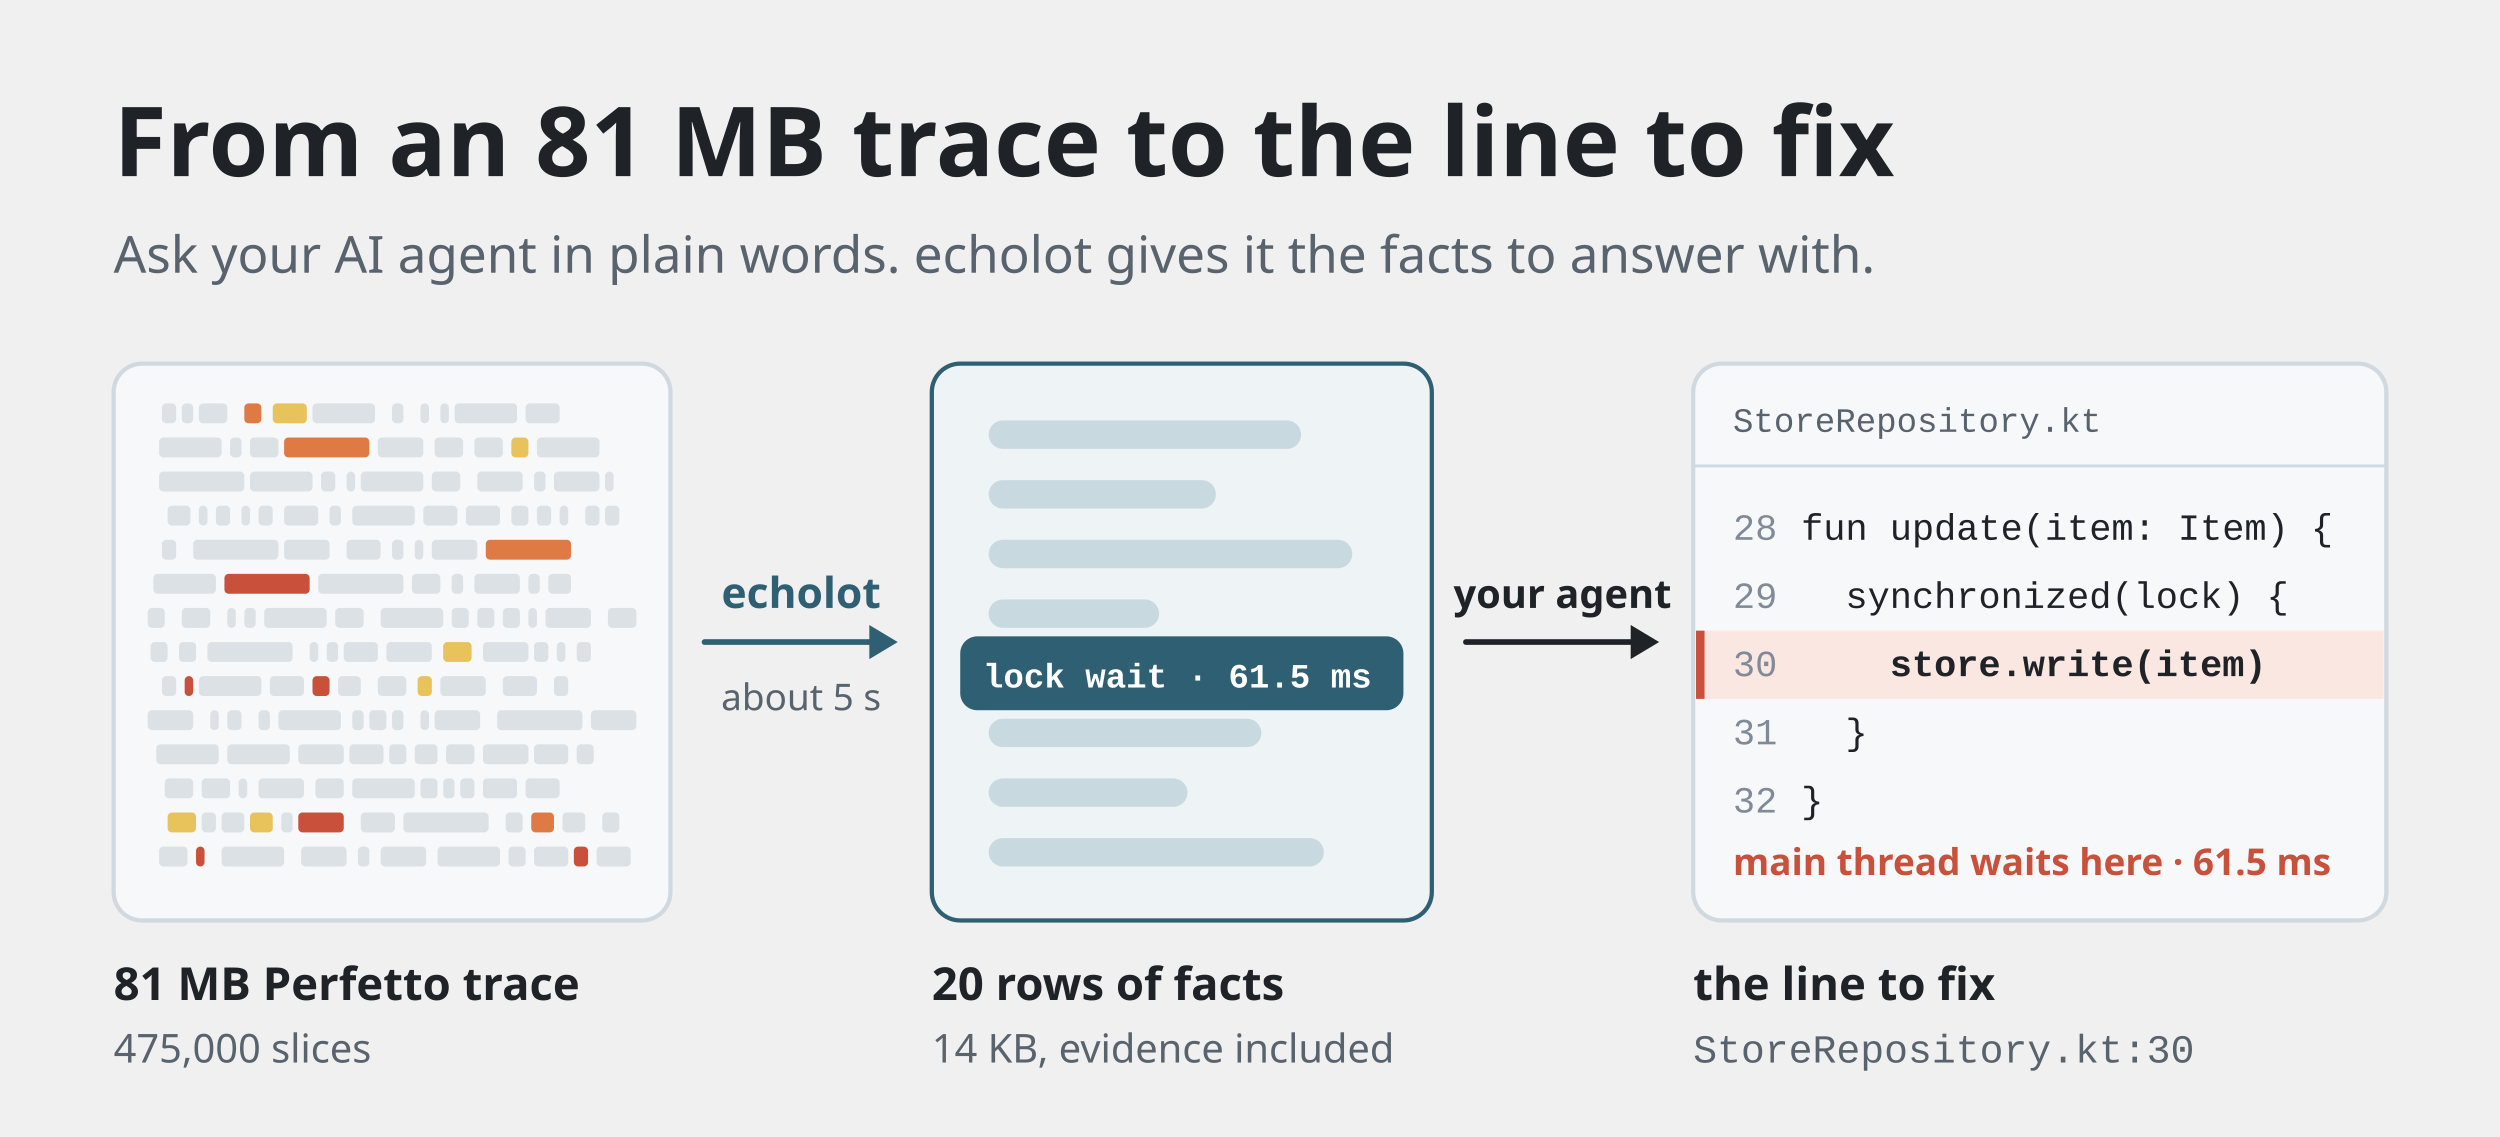
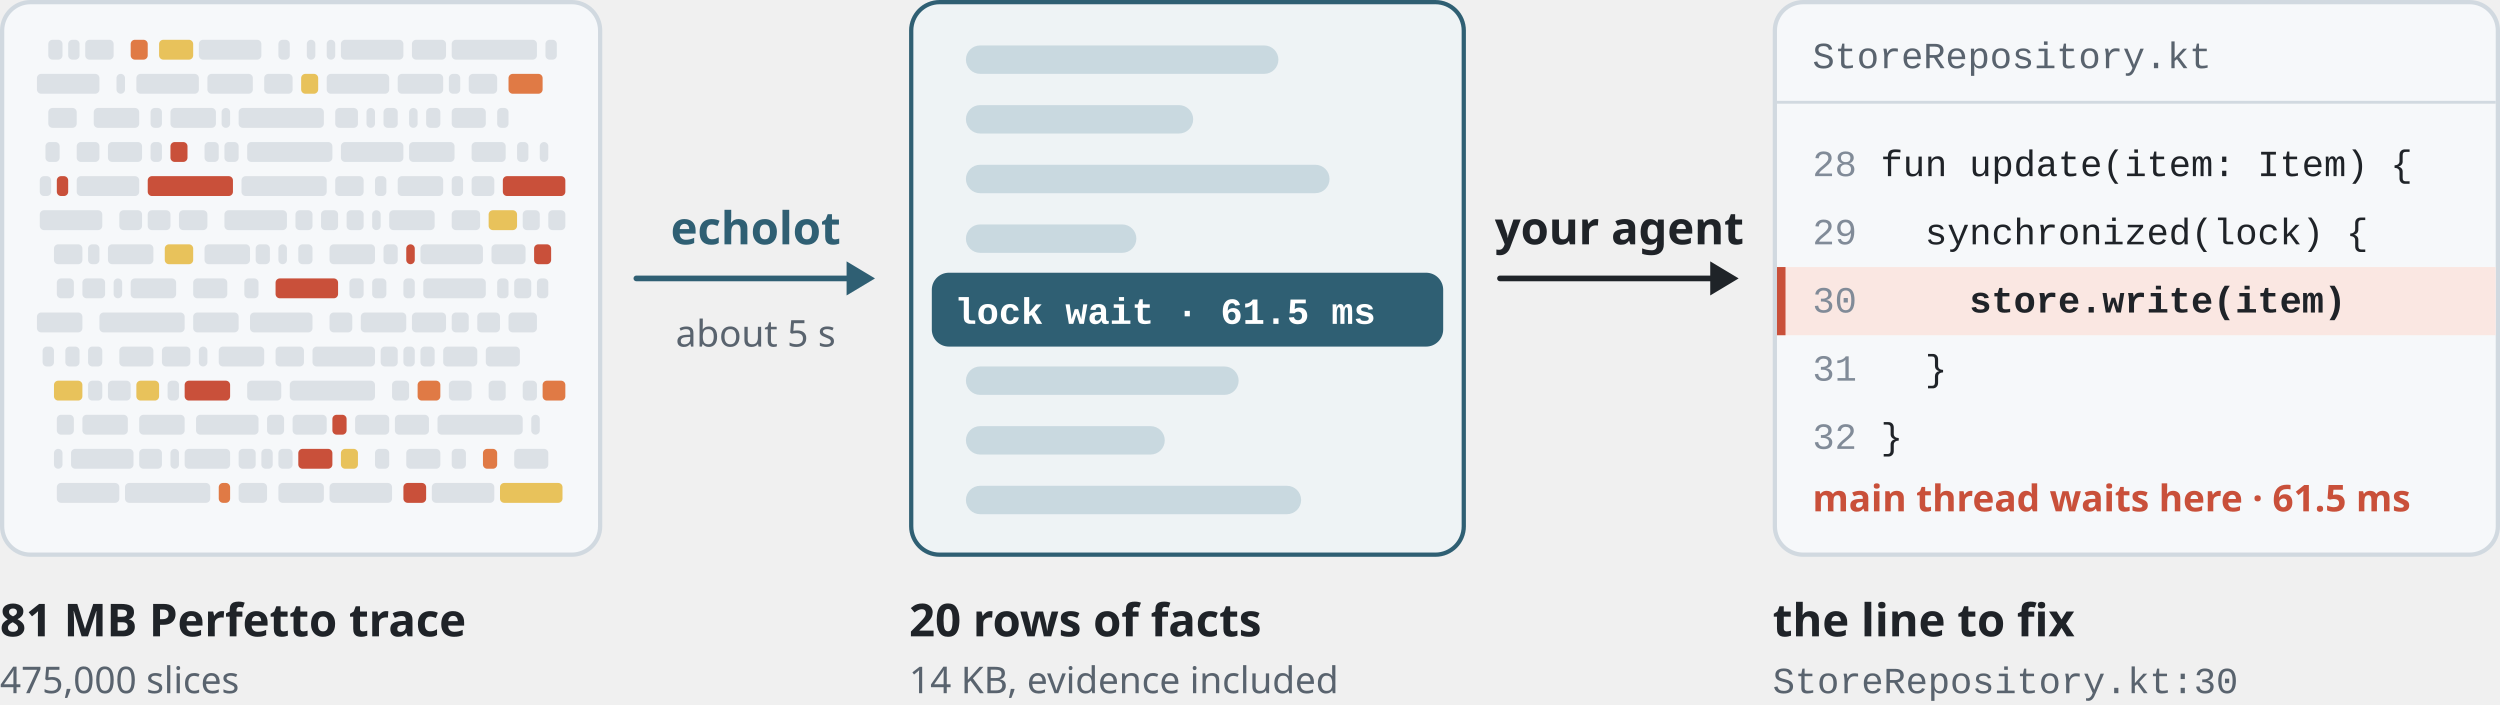
- <svg xmlns="http://www.w3.org/2000/svg" width="880" height="400" viewBox="0 0 880 400" role="img" aria-label="From an 81 MB trace to the line to fix">
-   <text x="40" y="62" font-family="-apple-system, BlinkMacSystemFont, 'Segoe UI', 'Noto Sans', Helvetica, Arial, sans-serif" font-size="34" font-weight="700" fill="#1F2328" text-anchor="start" xml:space="preserve" style="white-space:pre">From an 81 MB trace to the line to fix</text>
-   <text x="40" y="96" font-family="-apple-system, BlinkMacSystemFont, 'Segoe UI', 'Noto Sans', Helvetica, Arial, sans-serif" font-size="18" font-weight="400" fill="#59636E" text-anchor="start" xml:space="preserve" style="white-space:pre">Ask your AI agent in plain words. echolot gives it the facts to answer with.</text>
-   <rect x="40" y="128" width="196" height="196" rx="10" fill="#F6F8FA" stroke="#D1D9E0" stroke-width="1.5" />
-   <rect x="57" y="142" width="5" height="7" rx="1.5" fill="#DCE1E6" />
-   <rect x="64" y="142" width="4" height="7" rx="1.5" fill="#DCE1E6" />
-   <rect x="70" y="142" width="10" height="7" rx="1.5" fill="#DCE1E6" />
-   <rect x="86" y="142" width="6" height="7" rx="1.5" fill="#E07A45" />
-   <rect x="96" y="142" width="12" height="7" rx="1.5" fill="#E8C25B" />
-   <rect x="110" y="142" width="22" height="7" rx="1.5" fill="#DCE1E6" />
-   <rect x="138" y="142" width="4" height="7" rx="1.5" fill="#DCE1E6" />
-   <rect x="148" y="142" width="3" height="7" rx="1.5" fill="#DCE1E6" />
-   <rect x="155" y="142" width="3" height="7" rx="1.5" fill="#DCE1E6" />
-   <rect x="160" y="142" width="22" height="7" rx="1.5" fill="#DCE1E6" />
-   <rect x="185" y="142" width="12" height="7" rx="1.5" fill="#DCE1E6" />
-   <rect x="56" y="154" width="22" height="7" rx="1.5" fill="#DCE1E6" />
-   <rect x="81" y="154" width="4" height="7" rx="1.5" fill="#DCE1E6" />
-   <rect x="88" y="154" width="10" height="7" rx="1.5" fill="#DCE1E6" />
-   <rect x="100" y="154" width="30" height="7" rx="1.5" fill="#E07A45" />
-   <rect x="133" y="154" width="16" height="7" rx="1.5" fill="#DCE1E6" />
-   <rect x="153" y="154" width="10" height="7" rx="1.5" fill="#DCE1E6" />
-   <rect x="167" y="154" width="10" height="7" rx="1.5" fill="#DCE1E6" />
-   <rect x="180" y="154" width="6" height="7" rx="1.5" fill="#E8C25B" />
-   <rect x="189" y="154" width="22" height="7" rx="1.5" fill="#DCE1E6" />
-   <rect x="56" y="166" width="30" height="7" rx="1.5" fill="#DCE1E6" />
-   <rect x="88" y="166" width="22" height="7" rx="1.5" fill="#DCE1E6" />
-   <rect x="113" y="166" width="5" height="7" rx="1.5" fill="#DCE1E6" />
-   <rect x="122" y="166" width="3" height="7" rx="1.5" fill="#DCE1E6" />
-   <rect x="127" y="166" width="22" height="7" rx="1.5" fill="#DCE1E6" />
-   <rect x="152" y="166" width="10" height="7" rx="1.5" fill="#DCE1E6" />
-   <rect x="168" y="166" width="16" height="7" rx="1.5" fill="#DCE1E6" />
-   <rect x="188" y="166" width="4" height="7" rx="1.5" fill="#DCE1E6" />
-   <rect x="195" y="166" width="16" height="7" rx="1.5" fill="#DCE1E6" />
-   <rect x="213" y="166" width="3" height="7" rx="1.5" fill="#DCE1E6" />
-   <rect x="59" y="178" width="8" height="7" rx="1.5" fill="#DCE1E6" />
-   <rect x="70" y="178" width="3" height="7" rx="1.5" fill="#DCE1E6" />
-   <rect x="76" y="178" width="5" height="7" rx="1.5" fill="#DCE1E6" />
-   <rect x="85" y="178" width="3" height="7" rx="1.5" fill="#DCE1E6" />
-   <rect x="91" y="178" width="5" height="7" rx="1.5" fill="#DCE1E6" />
-   <rect x="100" y="178" width="12" height="7" rx="1.5" fill="#DCE1E6" />
-   <rect x="116" y="178" width="4" height="7" rx="1.5" fill="#DCE1E6" />
-   <rect x="124" y="178" width="22" height="7" rx="1.5" fill="#DCE1E6" />
-   <rect x="149" y="178" width="12" height="7" rx="1.5" fill="#DCE1E6" />
-   <rect x="164" y="178" width="12" height="7" rx="1.5" fill="#DCE1E6" />
-   <rect x="180" y="178" width="6" height="7" rx="1.5" fill="#DCE1E6" />
-   <rect x="189" y="178" width="5" height="7" rx="1.5" fill="#DCE1E6" />
-   <rect x="197" y="178" width="3" height="7" rx="1.5" fill="#DCE1E6" />
-   <rect x="206" y="178" width="5" height="7" rx="1.5" fill="#DCE1E6" />
-   <rect x="213" y="178" width="5" height="7" rx="1.5" fill="#DCE1E6" />
-   <rect x="57" y="190" width="5" height="7" rx="1.5" fill="#DCE1E6" />
-   <rect x="68" y="190" width="30" height="7" rx="1.5" fill="#DCE1E6" />
-   <rect x="100" y="190" width="16" height="7" rx="1.5" fill="#DCE1E6" />
-   <rect x="122" y="190" width="12" height="7" rx="1.5" fill="#DCE1E6" />
-   <rect x="138" y="190" width="4" height="7" rx="1.5" fill="#DCE1E6" />
-   <rect x="146" y="190" width="3" height="7" rx="1.5" fill="#DCE1E6" />
-   <rect x="152" y="190" width="16" height="7" rx="1.5" fill="#DCE1E6" />
-   <rect x="171" y="190" width="30" height="7" rx="1.5" fill="#E07A45" />
-   <rect x="54" y="202" width="22" height="7" rx="1.5" fill="#DCE1E6" />
-   <rect x="79" y="202" width="30" height="7" rx="1.5" fill="#C9503A" />
-   <rect x="112" y="202" width="30" height="7" rx="1.5" fill="#DCE1E6" />
-   <rect x="145" y="202" width="10" height="7" rx="1.5" fill="#DCE1E6" />
-   <rect x="159" y="202" width="4" height="7" rx="1.5" fill="#DCE1E6" />
-   <rect x="167" y="202" width="16" height="7" rx="1.5" fill="#DCE1E6" />
-   <rect x="186" y="202" width="4" height="7" rx="1.5" fill="#DCE1E6" />
-   <rect x="193" y="202" width="8" height="7" rx="1.5" fill="#DCE1E6" />
-   <rect x="52" y="214" width="6" height="7" rx="1.5" fill="#DCE1E6" />
-   <rect x="64" y="214" width="10" height="7" rx="1.5" fill="#DCE1E6" />
-   <rect x="80" y="214" width="3" height="7" rx="1.5" fill="#DCE1E6" />
-   <rect x="86" y="214" width="4" height="7" rx="1.5" fill="#DCE1E6" />
-   <rect x="93" y="214" width="22" height="7" rx="1.5" fill="#DCE1E6" />
-   <rect x="118" y="214" width="10" height="7" rx="1.5" fill="#DCE1E6" />
-   <rect x="134" y="214" width="22" height="7" rx="1.5" fill="#DCE1E6" />
-   <rect x="159" y="214" width="6" height="7" rx="1.5" fill="#DCE1E6" />
-   <rect x="168" y="214" width="6" height="7" rx="1.5" fill="#DCE1E6" />
-   <rect x="177" y="214" width="6" height="7" rx="1.5" fill="#DCE1E6" />
-   <rect x="186" y="214" width="3" height="7" rx="1.5" fill="#DCE1E6" />
-   <rect x="192" y="214" width="16" height="7" rx="1.5" fill="#DCE1E6" />
-   <rect x="214" y="214" width="10" height="7" rx="1.5" fill="#DCE1E6" />
-   <rect x="53" y="226" width="6" height="7" rx="1.5" fill="#DCE1E6" />
-   <rect x="63" y="226" width="6" height="7" rx="1.5" fill="#DCE1E6" />
-   <rect x="73" y="226" width="30" height="7" rx="1.5" fill="#DCE1E6" />
-   <rect x="109" y="226" width="3" height="7" rx="1.5" fill="#DCE1E6" />
-   <rect x="115" y="226" width="4" height="7" rx="1.5" fill="#DCE1E6" />
-   <rect x="121" y="226" width="12" height="7" rx="1.5" fill="#DCE1E6" />
-   <rect x="136" y="226" width="16" height="7" rx="1.5" fill="#DCE1E6" />
-   <rect x="156" y="226" width="10" height="7" rx="1.5" fill="#E8C25B" />
-   <rect x="170" y="226" width="16" height="7" rx="1.5" fill="#DCE1E6" />
-   <rect x="188" y="226" width="5" height="7" rx="1.5" fill="#DCE1E6" />
-   <rect x="196" y="226" width="3" height="7" rx="1.5" fill="#DCE1E6" />
-   <rect x="203" y="226" width="5" height="7" rx="1.5" fill="#DCE1E6" />
-   <rect x="57" y="238" width="5" height="7" rx="1.5" fill="#DCE1E6" />
-   <rect x="65" y="238" width="3" height="7" rx="1.5" fill="#C9503A" />
-   <rect x="70" y="238" width="22" height="7" rx="1.5" fill="#DCE1E6" />
-   <rect x="95" y="238" width="12" height="7" rx="1.5" fill="#DCE1E6" />
-   <rect x="110" y="238" width="6" height="7" rx="1.5" fill="#C9503A" />
-   <rect x="119" y="238" width="8" height="7" rx="1.5" fill="#DCE1E6" />
-   <rect x="133" y="238" width="10" height="7" rx="1.5" fill="#DCE1E6" />
-   <rect x="147" y="238" width="5" height="7" rx="1.5" fill="#E8C25B" />
-   <rect x="155" y="238" width="16" height="7" rx="1.5" fill="#DCE1E6" />
-   <rect x="177" y="238" width="12" height="7" rx="1.5" fill="#DCE1E6" />
-   <rect x="195" y="238" width="5" height="7" rx="1.5" fill="#DCE1E6" />
-   <rect x="52" y="250" width="16" height="7" rx="1.5" fill="#DCE1E6" />
-   <rect x="74" y="250" width="3" height="7" rx="1.5" fill="#DCE1E6" />
-   <rect x="80" y="250" width="5" height="7" rx="1.5" fill="#DCE1E6" />
-   <rect x="91" y="250" width="4" height="7" rx="1.5" fill="#DCE1E6" />
-   <rect x="98" y="250" width="22" height="7" rx="1.5" fill="#DCE1E6" />
-   <rect x="124" y="250" width="4" height="7" rx="1.5" fill="#DCE1E6" />
-   <rect x="130" y="250" width="6" height="7" rx="1.5" fill="#DCE1E6" />
-   <rect x="138" y="250" width="4" height="7" rx="1.5" fill="#DCE1E6" />
-   <rect x="148" y="250" width="3" height="7" rx="1.5" fill="#DCE1E6" />
-   <rect x="153" y="250" width="16" height="7" rx="1.5" fill="#DCE1E6" />
-   <rect x="175" y="250" width="30" height="7" rx="1.5" fill="#DCE1E6" />
-   <rect x="208" y="250" width="16" height="7" rx="1.5" fill="#DCE1E6" />
-   <rect x="55" y="262" width="22" height="7" rx="1.5" fill="#DCE1E6" />
-   <rect x="80" y="262" width="22" height="7" rx="1.5" fill="#DCE1E6" />
-   <rect x="105" y="262" width="16" height="7" rx="1.5" fill="#DCE1E6" />
-   <rect x="123" y="262" width="12" height="7" rx="1.5" fill="#DCE1E6" />
-   <rect x="137" y="262" width="6" height="7" rx="1.5" fill="#DCE1E6" />
-   <rect x="146" y="262" width="8" height="7" rx="1.5" fill="#DCE1E6" />
-   <rect x="157" y="262" width="10" height="7" rx="1.5" fill="#DCE1E6" />
-   <rect x="170" y="262" width="16" height="7" rx="1.5" fill="#DCE1E6" />
-   <rect x="188" y="262" width="12" height="7" rx="1.5" fill="#DCE1E6" />
-   <rect x="203" y="262" width="6" height="7" rx="1.5" fill="#DCE1E6" />
-   <rect x="58" y="274" width="10" height="7" rx="1.5" fill="#DCE1E6" />
-   <rect x="71" y="274" width="10" height="7" rx="1.5" fill="#DCE1E6" />
-   <rect x="84" y="274" width="3" height="7" rx="1.5" fill="#DCE1E6" />
-   <rect x="91" y="274" width="16" height="7" rx="1.5" fill="#DCE1E6" />
-   <rect x="111" y="274" width="10" height="7" rx="1.5" fill="#DCE1E6" />
-   <rect x="124" y="274" width="22" height="7" rx="1.5" fill="#DCE1E6" />
-   <rect x="148" y="274" width="6" height="7" rx="1.5" fill="#DCE1E6" />
-   <rect x="156" y="274" width="4" height="7" rx="1.5" fill="#DCE1E6" />
-   <rect x="162" y="274" width="5" height="7" rx="1.5" fill="#DCE1E6" />
-   <rect x="170" y="274" width="12" height="7" rx="1.5" fill="#DCE1E6" />
-   <rect x="185" y="274" width="12" height="7" rx="1.5" fill="#DCE1E6" />
-   <rect x="59" y="286" width="10" height="7" rx="1.5" fill="#E8C25B" />
-   <rect x="71" y="286" width="5" height="7" rx="1.5" fill="#DCE1E6" />
-   <rect x="78" y="286" width="8" height="7" rx="1.5" fill="#DCE1E6" />
-   <rect x="88" y="286" width="8" height="7" rx="1.5" fill="#E8C25B" />
-   <rect x="99" y="286" width="4" height="7" rx="1.5" fill="#DCE1E6" />
-   <rect x="105" y="286" width="16" height="7" rx="1.5" fill="#C9503A" />
-   <rect x="127" y="286" width="12" height="7" rx="1.5" fill="#DCE1E6" />
-   <rect x="142" y="286" width="30" height="7" rx="1.5" fill="#DCE1E6" />
-   <rect x="178" y="286" width="6" height="7" rx="1.5" fill="#DCE1E6" />
-   <rect x="187" y="286" width="8" height="7" rx="1.5" fill="#E07A45" />
-   <rect x="198" y="286" width="8" height="7" rx="1.5" fill="#DCE1E6" />
-   <rect x="212" y="286" width="6" height="7" rx="1.5" fill="#DCE1E6" />
-   <rect x="56" y="298" width="10" height="7" rx="1.5" fill="#DCE1E6" />
-   <rect x="69" y="298" width="3" height="7" rx="1.5" fill="#C9503A" />
-   <rect x="78" y="298" width="22" height="7" rx="1.5" fill="#DCE1E6" />
-   <rect x="106" y="298" width="16" height="7" rx="1.5" fill="#DCE1E6" />
-   <rect x="126" y="298" width="4" height="7" rx="1.5" fill="#DCE1E6" />
-   <rect x="134" y="298" width="16" height="7" rx="1.5" fill="#DCE1E6" />
-   <rect x="154" y="298" width="22" height="7" rx="1.5" fill="#DCE1E6" />
-   <rect x="179" y="298" width="6" height="7" rx="1.5" fill="#DCE1E6" />
-   <rect x="188" y="298" width="12" height="7" rx="1.5" fill="#DCE1E6" />
-   <rect x="202" y="298" width="5" height="7" rx="1.5" fill="#C9503A" />
-   <rect x="210" y="298" width="12" height="7" rx="1.5" fill="#DCE1E6" />
-   <text x="40" y="352" font-family="-apple-system, BlinkMacSystemFont, 'Segoe UI', 'Noto Sans', Helvetica, Arial, sans-serif" font-size="16" font-weight="600" fill="#1F2328" text-anchor="start" xml:space="preserve" style="white-space:pre">81 MB Perfetto trace</text>
-   <text x="40" y="374" font-family="-apple-system, BlinkMacSystemFont, 'Segoe UI', 'Noto Sans', Helvetica, Arial, sans-serif" font-size="14" font-weight="400" fill="#59636E" text-anchor="start" xml:space="preserve" style="white-space:pre">475,000 slices</text>
-   <path d="M248 226.0H307" stroke="#2F5F73" stroke-width="2" stroke-linecap="round" fill="none" />
-   <path d="M306 220.0L316 226.0L306 232.0Z" fill="#2F5F73" />
-   <text x="282" y="214.0" font-family="-apple-system, BlinkMacSystemFont, 'Segoe UI', 'Noto Sans', Helvetica, Arial, sans-serif" font-size="15" font-weight="700" fill="#2F5F73" text-anchor="middle" xml:space="preserve" style="white-space:pre">echolot</text>
-   <text x="282" y="250.0" font-family="-apple-system, BlinkMacSystemFont, 'Segoe UI', 'Noto Sans', Helvetica, Arial, sans-serif" font-size="13" font-weight="400" fill="#59636E" text-anchor="middle" xml:space="preserve" style="white-space:pre">about 5 s</text>
-   <rect x="328" y="128" width="176" height="196" rx="10" fill="#EEF3F5" stroke="#2F5F73" stroke-width="1.5" />
-   <rect x="348" y="148" width="110" height="10" rx="5" fill="#C9D9E0" />
-   <rect x="348" y="169" width="80" height="10" rx="5" fill="#C9D9E0" />
-   <rect x="348" y="190" width="128" height="10" rx="5" fill="#C9D9E0" />
-   <rect x="348" y="211" width="60" height="10" rx="5" fill="#C9D9E0" />
-   <rect x="338" y="224" width="156" height="26" rx="6" fill="#2F5F73" />
-   <text x="346" y="242" font-family="ui-monospace, SFMono-Regular, 'SF Mono', Menlo, Consolas, 'Liberation Mono', monospace" font-size="12" font-weight="600" fill="#FFFFFF" text-anchor="start" xml:space="preserve" style="white-space:pre">lock wait · 61.5 ms</text>
-   <rect x="348" y="253" width="96" height="10" rx="5" fill="#C9D9E0" />
-   <rect x="348" y="274" width="70" height="10" rx="5" fill="#C9D9E0" />
-   <rect x="348" y="295" width="118" height="10" rx="5" fill="#C9D9E0" />
-   <text x="328" y="352" font-family="-apple-system, BlinkMacSystemFont, 'Segoe UI', 'Noto Sans', Helvetica, Arial, sans-serif" font-size="16" font-weight="600" fill="#1F2328" text-anchor="start" xml:space="preserve" style="white-space:pre">20 rows of facts</text>
-   <text x="328" y="374" font-family="-apple-system, BlinkMacSystemFont, 'Segoe UI', 'Noto Sans', Helvetica, Arial, sans-serif" font-size="14" font-weight="400" fill="#59636E" text-anchor="start" xml:space="preserve" style="white-space:pre">14 KB, evidence included</text>
-   <path d="M516 226.0H575" stroke="#1F2328" stroke-width="2" stroke-linecap="round" fill="none" />
-   <path d="M574 220.0L584 226.0L574 232.0Z" fill="#1F2328" />
-   <text x="550" y="214.0" font-family="-apple-system, BlinkMacSystemFont, 'Segoe UI', 'Noto Sans', Helvetica, Arial, sans-serif" font-size="14" font-weight="700" fill="#1F2328" text-anchor="middle" xml:space="preserve" style="white-space:pre">your agent</text>
-   <rect x="596" y="128" width="244" height="196" rx="10" fill="#F6F8FA" stroke="#D1D9E0" stroke-width="1.5" />
-   <text x="610" y="152" font-family="ui-monospace, SFMono-Regular, 'SF Mono', Menlo, Consolas, 'Liberation Mono', monospace" font-size="12" font-weight="400" fill="#59636E" text-anchor="start" xml:space="preserve" style="white-space:pre">StoreRepository.kt</text>
-   <path d="M596 164H840" stroke="#D1D9E0" stroke-width="1" />
-   <text x="610" y="190" font-family="ui-monospace, SFMono-Regular, 'SF Mono', Menlo, Consolas, 'Liberation Mono', monospace" font-size="13" font-weight="400" fill="#818B98" text-anchor="start" xml:space="preserve" style="white-space:pre">28</text>
-   <text x="634" y="190" font-family="ui-monospace, SFMono-Regular, 'SF Mono', Menlo, Consolas, 'Liberation Mono', monospace" font-size="13" font-weight="400" fill="#1F2328" text-anchor="start" xml:space="preserve" style="white-space:pre">fun update(item: Item) {</text>
-   <text x="610" y="214" font-family="ui-monospace, SFMono-Regular, 'SF Mono', Menlo, Consolas, 'Liberation Mono', monospace" font-size="13" font-weight="400" fill="#818B98" text-anchor="start" xml:space="preserve" style="white-space:pre">29</text>
-   <text x="634" y="214" font-family="ui-monospace, SFMono-Regular, 'SF Mono', Menlo, Consolas, 'Liberation Mono', monospace" font-size="13" font-weight="400" fill="#1F2328" text-anchor="start" xml:space="preserve" style="white-space:pre">  synchronized(lock) {</text>
-   <rect x="597" y="222" width="242" height="24" fill="#FAE7E2" />
-   <rect x="597" y="222" width="3" height="24" fill="#C9503A" />
-   <text x="610" y="238" font-family="ui-monospace, SFMono-Regular, 'SF Mono', Menlo, Consolas, 'Liberation Mono', monospace" font-size="13" font-weight="400" fill="#818B98" text-anchor="start" xml:space="preserve" style="white-space:pre">30</text>
-   <text x="634" y="238" font-family="ui-monospace, SFMono-Regular, 'SF Mono', Menlo, Consolas, 'Liberation Mono', monospace" font-size="13" font-weight="600" fill="#1F2328" text-anchor="start" xml:space="preserve" style="white-space:pre">    store.write(item)</text>
-   <text x="610" y="262" font-family="ui-monospace, SFMono-Regular, 'SF Mono', Menlo, Consolas, 'Liberation Mono', monospace" font-size="13" font-weight="400" fill="#818B98" text-anchor="start" xml:space="preserve" style="white-space:pre">31</text>
-   <text x="634" y="262" font-family="ui-monospace, SFMono-Regular, 'SF Mono', Menlo, Consolas, 'Liberation Mono', monospace" font-size="13" font-weight="400" fill="#1F2328" text-anchor="start" xml:space="preserve" style="white-space:pre">  }</text>
-   <text x="610" y="286" font-family="ui-monospace, SFMono-Regular, 'SF Mono', Menlo, Consolas, 'Liberation Mono', monospace" font-size="13" font-weight="400" fill="#818B98" text-anchor="start" xml:space="preserve" style="white-space:pre">32</text>
-   <text x="634" y="286" font-family="ui-monospace, SFMono-Regular, 'SF Mono', Menlo, Consolas, 'Liberation Mono', monospace" font-size="13" font-weight="400" fill="#1F2328" text-anchor="start" xml:space="preserve" style="white-space:pre">}</text>
-   <text x="610" y="308" font-family="-apple-system, BlinkMacSystemFont, 'Segoe UI', 'Noto Sans', Helvetica, Arial, sans-serif" font-size="13" font-weight="600" fill="#C9503A" text-anchor="start" xml:space="preserve" style="white-space:pre">main thread waits here · 61.5 ms</text>
-   <text x="596" y="352" font-family="-apple-system, BlinkMacSystemFont, 'Segoe UI', 'Noto Sans', Helvetica, Arial, sans-serif" font-size="16" font-weight="600" fill="#1F2328" text-anchor="start" xml:space="preserve" style="white-space:pre">the line to fix</text>
-   <text x="596" y="374" font-family="ui-monospace, SFMono-Regular, 'SF Mono', Menlo, Consolas, 'Liberation Mono', monospace" font-size="14" font-weight="400" fill="#59636E" text-anchor="start" xml:space="preserve" style="white-space:pre">StoreRepository.kt:30</text>
+ <svg xmlns="http://www.w3.org/2000/svg" width="880" height="248" viewBox="0 0 880 248" role="img" aria-label="From an 81 MB trace to the line to fix">
+   <rect x="0.75" y="0.75" width="210.5" height="194.5" rx="10" fill="#F6F8FA" stroke="#D1D9E0" stroke-width="1.5" />
+   <rect x="17" y="14" width="5" height="7" rx="1.5" fill="#DCE1E6" />
+   <rect x="24" y="14" width="4" height="7" rx="1.5" fill="#DCE1E6" />
+   <rect x="30" y="14" width="10" height="7" rx="1.5" fill="#DCE1E6" />
+   <rect x="46" y="14" width="6" height="7" rx="1.5" fill="#E07A45" />
+   <rect x="56" y="14" width="12" height="7" rx="1.5" fill="#E8C25B" />
+   <rect x="70" y="14" width="22" height="7" rx="1.5" fill="#DCE1E6" />
+   <rect x="98" y="14" width="4" height="7" rx="1.5" fill="#DCE1E6" />
+   <rect x="108" y="14" width="3" height="7" rx="1.5" fill="#DCE1E6" />
+   <rect x="115" y="14" width="3" height="7" rx="1.5" fill="#DCE1E6" />
+   <rect x="120" y="14" width="22" height="7" rx="1.5" fill="#DCE1E6" />
+   <rect x="145" y="14" width="12" height="7" rx="1.5" fill="#DCE1E6" />
+   <rect x="159" y="14" width="30" height="7" rx="1.5" fill="#DCE1E6" />
+   <rect x="192" y="14" width="4" height="7" rx="1.5" fill="#DCE1E6" />
+   <rect x="13" y="26" width="22" height="7" rx="1.5" fill="#DCE1E6" />
+   <rect x="41" y="26" width="3" height="7" rx="1.5" fill="#DCE1E6" />
+   <rect x="48" y="26" width="22" height="7" rx="1.5" fill="#DCE1E6" />
+   <rect x="73" y="26" width="16" height="7" rx="1.5" fill="#DCE1E6" />
+   <rect x="93" y="26" width="10" height="7" rx="1.5" fill="#DCE1E6" />
+   <rect x="106" y="26" width="6" height="7" rx="1.5" fill="#E8C25B" />
+   <rect x="115" y="26" width="22" height="7" rx="1.5" fill="#DCE1E6" />
+   <rect x="140" y="26" width="16" height="7" rx="1.5" fill="#DCE1E6" />
+   <rect x="158" y="26" width="4" height="7" rx="1.5" fill="#DCE1E6" />
+   <rect x="165" y="26" width="10" height="7" rx="1.5" fill="#DCE1E6" />
+   <rect x="179" y="26" width="12" height="7" rx="1.5" fill="#E07A45" />
+   <rect x="17" y="38" width="10" height="7" rx="1.5" fill="#DCE1E6" />
+   <rect x="33" y="38" width="16" height="7" rx="1.5" fill="#DCE1E6" />
+   <rect x="53" y="38" width="4" height="7" rx="1.5" fill="#DCE1E6" />
+   <rect x="60" y="38" width="16" height="7" rx="1.5" fill="#DCE1E6" />
+   <rect x="78" y="38" width="3" height="7" rx="1.5" fill="#DCE1E6" />
+   <rect x="84" y="38" width="30" height="7" rx="1.5" fill="#DCE1E6" />
+   <rect x="118" y="38" width="8" height="7" rx="1.5" fill="#DCE1E6" />
+   <rect x="129" y="38" width="3" height="7" rx="1.5" fill="#DCE1E6" />
+   <rect x="135" y="38" width="5" height="7" rx="1.5" fill="#DCE1E6" />
+   <rect x="144" y="38" width="3" height="7" rx="1.5" fill="#DCE1E6" />
+   <rect x="150" y="38" width="5" height="7" rx="1.5" fill="#DCE1E6" />
+   <rect x="159" y="38" width="12" height="7" rx="1.5" fill="#DCE1E6" />
+   <rect x="175" y="38" width="4" height="7" rx="1.5" fill="#DCE1E6" />
+   <rect x="16" y="50" width="5" height="7" rx="1.5" fill="#DCE1E6" />
+   <rect x="27" y="50" width="8" height="7" rx="1.5" fill="#DCE1E6" />
+   <rect x="38" y="50" width="12" height="7" rx="1.5" fill="#DCE1E6" />
+   <rect x="53" y="50" width="4" height="7" rx="1.5" fill="#DCE1E6" />
+   <rect x="60" y="50" width="6" height="7" rx="1.5" fill="#C9503A" />
+   <rect x="72" y="50" width="5" height="7" rx="1.5" fill="#DCE1E6" />
+   <rect x="79" y="50" width="5" height="7" rx="1.5" fill="#DCE1E6" />
+   <rect x="87" y="50" width="30" height="7" rx="1.5" fill="#DCE1E6" />
+   <rect x="120" y="50" width="22" height="7" rx="1.5" fill="#DCE1E6" />
+   <rect x="144" y="50" width="16" height="7" rx="1.5" fill="#DCE1E6" />
+   <rect x="166" y="50" width="12" height="7" rx="1.5" fill="#DCE1E6" />
+   <rect x="182" y="50" width="4" height="7" rx="1.5" fill="#DCE1E6" />
+   <rect x="190" y="50" width="3" height="7" rx="1.5" fill="#DCE1E6" />
+   <rect x="14" y="62" width="4" height="7" rx="1.5" fill="#DCE1E6" />
+   <rect x="20" y="62" width="4" height="7" rx="1.5" fill="#C9503A" />
+   <rect x="27" y="62" width="22" height="7" rx="1.5" fill="#DCE1E6" />
+   <rect x="52" y="62" width="30" height="7" rx="1.5" fill="#C9503A" />
+   <rect x="85" y="62" width="30" height="7" rx="1.5" fill="#DCE1E6" />
+   <rect x="118" y="62" width="10" height="7" rx="1.5" fill="#DCE1E6" />
+   <rect x="132" y="62" width="4" height="7" rx="1.5" fill="#DCE1E6" />
+   <rect x="140" y="62" width="16" height="7" rx="1.5" fill="#DCE1E6" />
+   <rect x="159" y="62" width="4" height="7" rx="1.5" fill="#DCE1E6" />
+   <rect x="166" y="62" width="8" height="7" rx="1.5" fill="#DCE1E6" />
+   <rect x="177" y="62" width="22" height="7" rx="1.5" fill="#C9503A" />
+   <rect x="14" y="74" width="22" height="7" rx="1.5" fill="#DCE1E6" />
+   <rect x="42" y="74" width="8" height="7" rx="1.5" fill="#DCE1E6" />
+   <rect x="52" y="74" width="8" height="7" rx="1.5" fill="#DCE1E6" />
+   <rect x="63" y="74" width="10" height="7" rx="1.5" fill="#DCE1E6" />
+   <rect x="79" y="74" width="22" height="7" rx="1.5" fill="#DCE1E6" />
+   <rect x="104" y="74" width="6" height="7" rx="1.5" fill="#DCE1E6" />
+   <rect x="113" y="74" width="6" height="7" rx="1.5" fill="#DCE1E6" />
+   <rect x="122" y="74" width="6" height="7" rx="1.5" fill="#DCE1E6" />
+   <rect x="131" y="74" width="3" height="7" rx="1.5" fill="#DCE1E6" />
+   <rect x="137" y="74" width="16" height="7" rx="1.5" fill="#DCE1E6" />
+   <rect x="159" y="74" width="10" height="7" rx="1.5" fill="#DCE1E6" />
+   <rect x="172" y="74" width="10" height="7" rx="1.5" fill="#E8C25B" />
+   <rect x="184" y="74" width="6" height="7" rx="1.5" fill="#DCE1E6" />
+   <rect x="193" y="74" width="6" height="7" rx="1.5" fill="#DCE1E6" />
+   <rect x="19" y="86" width="10" height="7" rx="1.5" fill="#DCE1E6" />
+   <rect x="31" y="86" width="4" height="7" rx="1.5" fill="#DCE1E6" />
+   <rect x="38" y="86" width="16" height="7" rx="1.5" fill="#DCE1E6" />
+   <rect x="58" y="86" width="10" height="7" rx="1.5" fill="#E8C25B" />
+   <rect x="72" y="86" width="16" height="7" rx="1.5" fill="#DCE1E6" />
+   <rect x="90" y="86" width="5" height="7" rx="1.5" fill="#DCE1E6" />
+   <rect x="98" y="86" width="3" height="7" rx="1.5" fill="#DCE1E6" />
+   <rect x="105" y="86" width="5" height="7" rx="1.5" fill="#DCE1E6" />
+   <rect x="116" y="86" width="16" height="7" rx="1.5" fill="#DCE1E6" />
+   <rect x="135" y="86" width="5" height="7" rx="1.5" fill="#DCE1E6" />
+   <rect x="143" y="86" width="3" height="7" rx="1.5" fill="#C9503A" />
+   <rect x="148" y="86" width="22" height="7" rx="1.5" fill="#DCE1E6" />
+   <rect x="173" y="86" width="12" height="7" rx="1.5" fill="#DCE1E6" />
+   <rect x="188" y="86" width="6" height="7" rx="1.5" fill="#C9503A" />
+   <rect x="20" y="98" width="6" height="7" rx="1.5" fill="#DCE1E6" />
+   <rect x="29" y="98" width="8" height="7" rx="1.5" fill="#DCE1E6" />
+   <rect x="40" y="98" width="3" height="7" rx="1.5" fill="#DCE1E6" />
+   <rect x="46" y="98" width="16" height="7" rx="1.5" fill="#DCE1E6" />
+   <rect x="68" y="98" width="12" height="7" rx="1.5" fill="#DCE1E6" />
+   <rect x="86" y="98" width="5" height="7" rx="1.5" fill="#DCE1E6" />
+   <rect x="97" y="98" width="22" height="7" rx="1.5" fill="#C9503A" />
+   <rect x="123" y="98" width="5" height="7" rx="1.5" fill="#DCE1E6" />
+   <rect x="131" y="98" width="5" height="7" rx="1.5" fill="#DCE1E6" />
+   <rect x="142" y="98" width="4" height="7" rx="1.5" fill="#DCE1E6" />
+   <rect x="149" y="98" width="22" height="7" rx="1.5" fill="#DCE1E6" />
+   <rect x="175" y="98" width="4" height="7" rx="1.5" fill="#DCE1E6" />
+   <rect x="181" y="98" width="6" height="7" rx="1.5" fill="#DCE1E6" />
+   <rect x="189" y="98" width="4" height="7" rx="1.5" fill="#DCE1E6" />
+   <rect x="13" y="110" width="16" height="7" rx="1.5" fill="#DCE1E6" />
+   <rect x="35" y="110" width="30" height="7" rx="1.5" fill="#DCE1E6" />
+   <rect x="68" y="110" width="16" height="7" rx="1.5" fill="#DCE1E6" />
+   <rect x="88" y="110" width="22" height="7" rx="1.5" fill="#DCE1E6" />
+   <rect x="116" y="110" width="8" height="7" rx="1.5" fill="#DCE1E6" />
+   <rect x="127" y="110" width="16" height="7" rx="1.5" fill="#DCE1E6" />
+   <rect x="145" y="110" width="12" height="7" rx="1.5" fill="#DCE1E6" />
+   <rect x="159" y="110" width="6" height="7" rx="1.5" fill="#DCE1E6" />
+   <rect x="168" y="110" width="8" height="7" rx="1.5" fill="#DCE1E6" />
+   <rect x="179" y="110" width="10" height="7" rx="1.5" fill="#DCE1E6" />
+   <rect x="15" y="122" width="4" height="7" rx="1.5" fill="#DCE1E6" />
+   <rect x="23" y="122" width="5" height="7" rx="1.5" fill="#DCE1E6" />
+   <rect x="31" y="122" width="5" height="7" rx="1.5" fill="#DCE1E6" />
+   <rect x="42" y="122" width="12" height="7" rx="1.5" fill="#DCE1E6" />
+   <rect x="57" y="122" width="10" height="7" rx="1.5" fill="#DCE1E6" />
+   <rect x="70" y="122" width="3" height="7" rx="1.5" fill="#DCE1E6" />
+   <rect x="77" y="122" width="16" height="7" rx="1.5" fill="#DCE1E6" />
+   <rect x="97" y="122" width="10" height="7" rx="1.5" fill="#DCE1E6" />
+   <rect x="110" y="122" width="22" height="7" rx="1.5" fill="#DCE1E6" />
+   <rect x="134" y="122" width="6" height="7" rx="1.5" fill="#DCE1E6" />
+   <rect x="142" y="122" width="4" height="7" rx="1.5" fill="#DCE1E6" />
+   <rect x="148" y="122" width="5" height="7" rx="1.5" fill="#DCE1E6" />
+   <rect x="156" y="122" width="12" height="7" rx="1.5" fill="#DCE1E6" />
+   <rect x="171" y="122" width="12" height="7" rx="1.5" fill="#DCE1E6" />
+   <rect x="19" y="134" width="10" height="7" rx="1.5" fill="#E8C25B" />
+   <rect x="31" y="134" width="5" height="7" rx="1.5" fill="#DCE1E6" />
+   <rect x="38" y="134" width="8" height="7" rx="1.5" fill="#DCE1E6" />
+   <rect x="48" y="134" width="8" height="7" rx="1.5" fill="#E8C25B" />
+   <rect x="59" y="134" width="4" height="7" rx="1.5" fill="#DCE1E6" />
+   <rect x="65" y="134" width="16" height="7" rx="1.5" fill="#C9503A" />
+   <rect x="87" y="134" width="12" height="7" rx="1.5" fill="#DCE1E6" />
+   <rect x="102" y="134" width="30" height="7" rx="1.5" fill="#DCE1E6" />
+   <rect x="138" y="134" width="6" height="7" rx="1.5" fill="#DCE1E6" />
+   <rect x="147" y="134" width="8" height="7" rx="1.5" fill="#E07A45" />
+   <rect x="158" y="134" width="8" height="7" rx="1.5" fill="#DCE1E6" />
+   <rect x="172" y="134" width="6" height="7" rx="1.5" fill="#DCE1E6" />
+   <rect x="184" y="134" width="5" height="7" rx="1.5" fill="#DCE1E6" />
+   <rect x="191" y="134" width="8" height="7" rx="1.5" fill="#E07A45" />
+   <rect x="20" y="146" width="6" height="7" rx="1.5" fill="#DCE1E6" />
+   <rect x="29" y="146" width="16" height="7" rx="1.5" fill="#DCE1E6" />
+   <rect x="49" y="146" width="16" height="7" rx="1.5" fill="#DCE1E6" />
+   <rect x="69" y="146" width="22" height="7" rx="1.5" fill="#DCE1E6" />
+   <rect x="94" y="146" width="6" height="7" rx="1.5" fill="#DCE1E6" />
+   <rect x="103" y="146" width="12" height="7" rx="1.5" fill="#DCE1E6" />
+   <rect x="117" y="146" width="5" height="7" rx="1.5" fill="#C9503A" />
+   <rect x="125" y="146" width="12" height="7" rx="1.5" fill="#DCE1E6" />
+   <rect x="139" y="146" width="12" height="7" rx="1.5" fill="#DCE1E6" />
+   <rect x="154" y="146" width="30" height="7" rx="1.5" fill="#DCE1E6" />
+   <rect x="187" y="146" width="3" height="7" rx="1.5" fill="#DCE1E6" />
+   <rect x="19" y="158" width="3" height="7" rx="1.5" fill="#DCE1E6" />
+   <rect x="25" y="158" width="22" height="7" rx="1.5" fill="#DCE1E6" />
+   <rect x="49" y="158" width="8" height="7" rx="1.5" fill="#DCE1E6" />
+   <rect x="60" y="158" width="3" height="7" rx="1.5" fill="#DCE1E6" />
+   <rect x="65" y="158" width="16" height="7" rx="1.5" fill="#DCE1E6" />
+   <rect x="84" y="158" width="6" height="7" rx="1.5" fill="#DCE1E6" />
+   <rect x="92" y="158" width="4" height="7" rx="1.5" fill="#DCE1E6" />
+   <rect x="98" y="158" width="5" height="7" rx="1.5" fill="#DCE1E6" />
+   <rect x="105" y="158" width="12" height="7" rx="1.5" fill="#C9503A" />
+   <rect x="120" y="158" width="6" height="7" rx="1.5" fill="#E8C25B" />
+   <rect x="132" y="158" width="5" height="7" rx="1.5" fill="#DCE1E6" />
+   <rect x="143" y="158" width="12" height="7" rx="1.5" fill="#DCE1E6" />
+   <rect x="159" y="158" width="5" height="7" rx="1.5" fill="#DCE1E6" />
+   <rect x="170" y="158" width="5" height="7" rx="1.5" fill="#E07A45" />
+   <rect x="181" y="158" width="12" height="7" rx="1.5" fill="#DCE1E6" />
+   <rect x="20" y="170" width="22" height="7" rx="1.5" fill="#DCE1E6" />
+   <rect x="44" y="170" width="30" height="7" rx="1.5" fill="#DCE1E6" />
+   <rect x="77" y="170" width="4" height="7" rx="1.5" fill="#E07A45" />
+   <rect x="84" y="170" width="10" height="7" rx="1.5" fill="#DCE1E6" />
+   <rect x="98" y="170" width="16" height="7" rx="1.5" fill="#DCE1E6" />
+   <rect x="116" y="170" width="22" height="7" rx="1.5" fill="#DCE1E6" />
+   <rect x="142" y="170" width="8" height="7" rx="1.5" fill="#C9503A" />
+   <rect x="152" y="170" width="22" height="7" rx="1.5" fill="#DCE1E6" />
+   <rect x="176" y="170" width="22" height="7" rx="1.5" fill="#E8C25B" />
+   <text x="0" y="224" font-family="-apple-system, BlinkMacSystemFont, 'Segoe UI', 'Noto Sans', Helvetica, Arial, sans-serif" font-size="16" font-weight="600" fill="#1F2328" text-anchor="start" xml:space="preserve" style="white-space:pre">81 MB Perfetto trace</text>
+   <text x="0" y="244" font-family="-apple-system, BlinkMacSystemFont, 'Segoe UI', 'Noto Sans', Helvetica, Arial, sans-serif" font-size="13" font-weight="400" fill="#59636E" text-anchor="start" xml:space="preserve" style="white-space:pre">475,000 slices</text>
+   <path d="M224 98.0H299" stroke="#2F5F73" stroke-width="2" stroke-linecap="round" fill="none" />
+   <path d="M298 92.0L308 98.0L298 104.0Z" fill="#2F5F73" />
+   <text x="266.0" y="86.0" font-family="-apple-system, BlinkMacSystemFont, 'Segoe UI', 'Noto Sans', Helvetica, Arial, sans-serif" font-size="16" font-weight="600" fill="#2F5F73" text-anchor="middle" xml:space="preserve" style="white-space:pre">echolot</text>
+   <text x="266.0" y="122.0" font-family="-apple-system, BlinkMacSystemFont, 'Segoe UI', 'Noto Sans', Helvetica, Arial, sans-serif" font-size="13" font-weight="400" fill="#59636E" text-anchor="middle" xml:space="preserve" style="white-space:pre">about 5 s</text>
+   <rect x="320.75" y="0.75" width="194.5" height="194.5" rx="10" fill="#EEF3F5" stroke="#2F5F73" stroke-width="1.5" />
+   <rect x="340" y="16" width="110" height="10" rx="5" fill="#C9D9E0" />
+   <rect x="340" y="37" width="80" height="10" rx="5" fill="#C9D9E0" />
+   <rect x="340" y="58" width="128" height="10" rx="5" fill="#C9D9E0" />
+   <rect x="340" y="79" width="60" height="10" rx="5" fill="#C9D9E0" />
+   <rect x="328" y="96" width="180" height="26" rx="6" fill="#2F5F73" />
+   <text x="336" y="114" font-family="ui-monospace, SFMono-Regular, 'SF Mono', Menlo, Consolas, 'Liberation Mono', monospace" font-size="13" font-weight="600" fill="#FFFFFF" text-anchor="start" xml:space="preserve" style="white-space:pre">lock wait · 61.5 ms</text>
+   <rect x="340" y="129" width="96" height="10" rx="5" fill="#C9D9E0" />
+   <rect x="340" y="150" width="70" height="10" rx="5" fill="#C9D9E0" />
+   <rect x="340" y="171" width="118" height="10" rx="5" fill="#C9D9E0" />
+   <text x="320" y="224" font-family="-apple-system, BlinkMacSystemFont, 'Segoe UI', 'Noto Sans', Helvetica, Arial, sans-serif" font-size="16" font-weight="600" fill="#1F2328" text-anchor="start" xml:space="preserve" style="white-space:pre">20 rows of facts</text>
+   <text x="320" y="244" font-family="-apple-system, BlinkMacSystemFont, 'Segoe UI', 'Noto Sans', Helvetica, Arial, sans-serif" font-size="13" font-weight="400" fill="#59636E" text-anchor="start" xml:space="preserve" style="white-space:pre">14 KB, evidence included</text>
+   <path d="M528 98.0H603" stroke="#1F2328" stroke-width="2" stroke-linecap="round" fill="none" />
+   <path d="M602 92.0L612 98.0L602 104.0Z" fill="#1F2328" />
+   <text x="570.0" y="86.0" font-family="-apple-system, BlinkMacSystemFont, 'Segoe UI', 'Noto Sans', Helvetica, Arial, sans-serif" font-size="16" font-weight="600" fill="#1F2328" text-anchor="middle" xml:space="preserve" style="white-space:pre">your agent</text>
+   <rect x="624.75" y="0.75" width="254.5" height="194.5" rx="10" fill="#F6F8FA" stroke="#D1D9E0" stroke-width="1.5" />
+   <text x="638" y="24" font-family="ui-monospace, SFMono-Regular, 'SF Mono', Menlo, Consolas, 'Liberation Mono', monospace" font-size="13" font-weight="400" fill="#59636E" text-anchor="start" xml:space="preserve" style="white-space:pre">StoreRepository.kt</text>
+   <path d="M625.5 36H878.5" stroke="#D1D9E0" stroke-width="1" />
+   <text x="638" y="62" font-family="ui-monospace, SFMono-Regular, 'SF Mono', Menlo, Consolas, 'Liberation Mono', monospace" font-size="13" font-weight="400" fill="#818B98" text-anchor="start" xml:space="preserve" style="white-space:pre">28</text>
+   <text x="662" y="62" font-family="ui-monospace, SFMono-Regular, 'SF Mono', Menlo, Consolas, 'Liberation Mono', monospace" font-size="13" font-weight="400" fill="#1F2328" text-anchor="start" xml:space="preserve" style="white-space:pre">fun update(item: Item) {</text>
+   <text x="638" y="86" font-family="ui-monospace, SFMono-Regular, 'SF Mono', Menlo, Consolas, 'Liberation Mono', monospace" font-size="13" font-weight="400" fill="#818B98" text-anchor="start" xml:space="preserve" style="white-space:pre">29</text>
+   <text x="662" y="86" font-family="ui-monospace, SFMono-Regular, 'SF Mono', Menlo, Consolas, 'Liberation Mono', monospace" font-size="13" font-weight="400" fill="#1F2328" text-anchor="start" xml:space="preserve" style="white-space:pre">  synchronized(lock) {</text>
+   <rect x="625.5" y="94" width="253" height="24" fill="#FAE7E2" />
+   <rect x="625.5" y="94" width="3" height="24" fill="#C9503A" />
+   <text x="638" y="110" font-family="ui-monospace, SFMono-Regular, 'SF Mono', Menlo, Consolas, 'Liberation Mono', monospace" font-size="13" font-weight="400" fill="#818B98" text-anchor="start" xml:space="preserve" style="white-space:pre">30</text>
+   <text x="662" y="110" font-family="ui-monospace, SFMono-Regular, 'SF Mono', Menlo, Consolas, 'Liberation Mono', monospace" font-size="13" font-weight="600" fill="#1F2328" text-anchor="start" xml:space="preserve" style="white-space:pre">    store.write(item)</text>
+   <text x="638" y="134" font-family="ui-monospace, SFMono-Regular, 'SF Mono', Menlo, Consolas, 'Liberation Mono', monospace" font-size="13" font-weight="400" fill="#818B98" text-anchor="start" xml:space="preserve" style="white-space:pre">31</text>
+   <text x="662" y="134" font-family="ui-monospace, SFMono-Regular, 'SF Mono', Menlo, Consolas, 'Liberation Mono', monospace" font-size="13" font-weight="400" fill="#1F2328" text-anchor="start" xml:space="preserve" style="white-space:pre">  }</text>
+   <text x="638" y="158" font-family="ui-monospace, SFMono-Regular, 'SF Mono', Menlo, Consolas, 'Liberation Mono', monospace" font-size="13" font-weight="400" fill="#818B98" text-anchor="start" xml:space="preserve" style="white-space:pre">32</text>
+   <text x="662" y="158" font-family="ui-monospace, SFMono-Regular, 'SF Mono', Menlo, Consolas, 'Liberation Mono', monospace" font-size="13" font-weight="400" fill="#1F2328" text-anchor="start" xml:space="preserve" style="white-space:pre">}</text>
+   <text x="638" y="180" font-family="-apple-system, BlinkMacSystemFont, 'Segoe UI', 'Noto Sans', Helvetica, Arial, sans-serif" font-size="13" font-weight="600" fill="#C9503A" text-anchor="start" xml:space="preserve" style="white-space:pre">main thread waits here · 61.5 ms</text>
+   <text x="624" y="224" font-family="-apple-system, BlinkMacSystemFont, 'Segoe UI', 'Noto Sans', Helvetica, Arial, sans-serif" font-size="16" font-weight="600" fill="#1F2328" text-anchor="start" xml:space="preserve" style="white-space:pre">the line to fix</text>
+   <text x="624" y="244" font-family="ui-monospace, SFMono-Regular, 'SF Mono', Menlo, Consolas, 'Liberation Mono', monospace" font-size="13" font-weight="400" fill="#59636E" text-anchor="start" xml:space="preserve" style="white-space:pre">StoreRepository.kt:30</text>
</svg>
